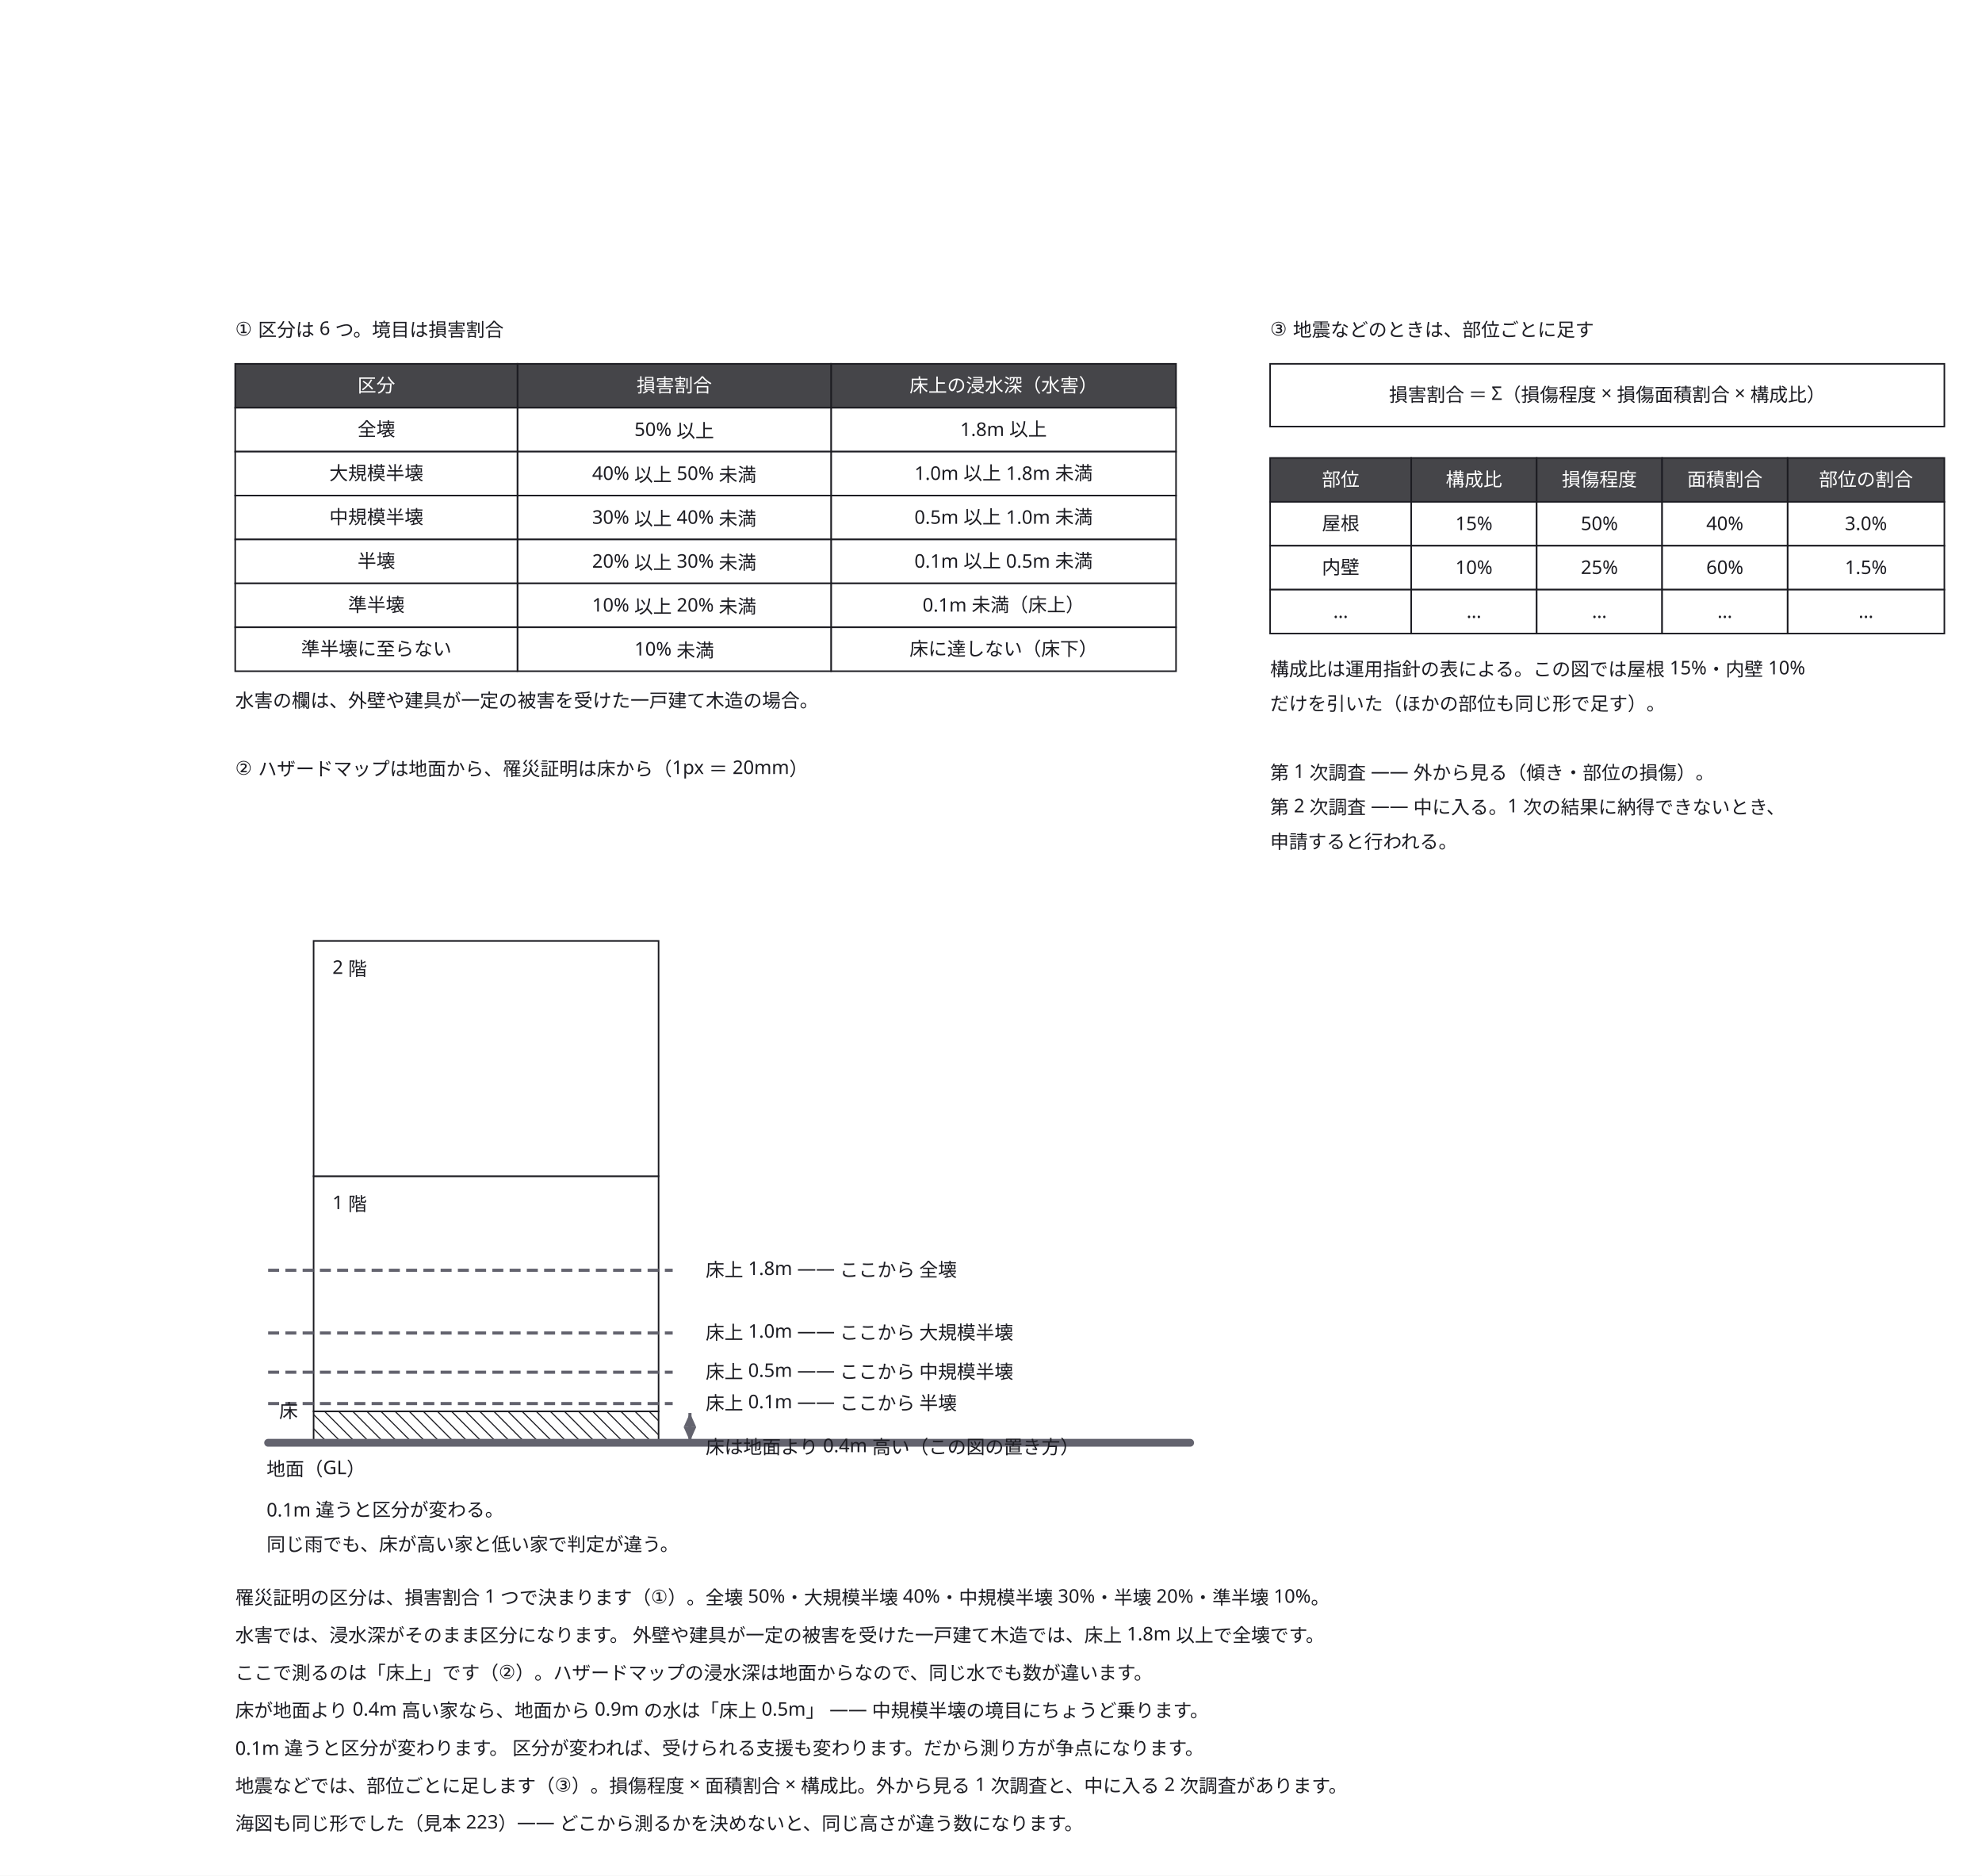
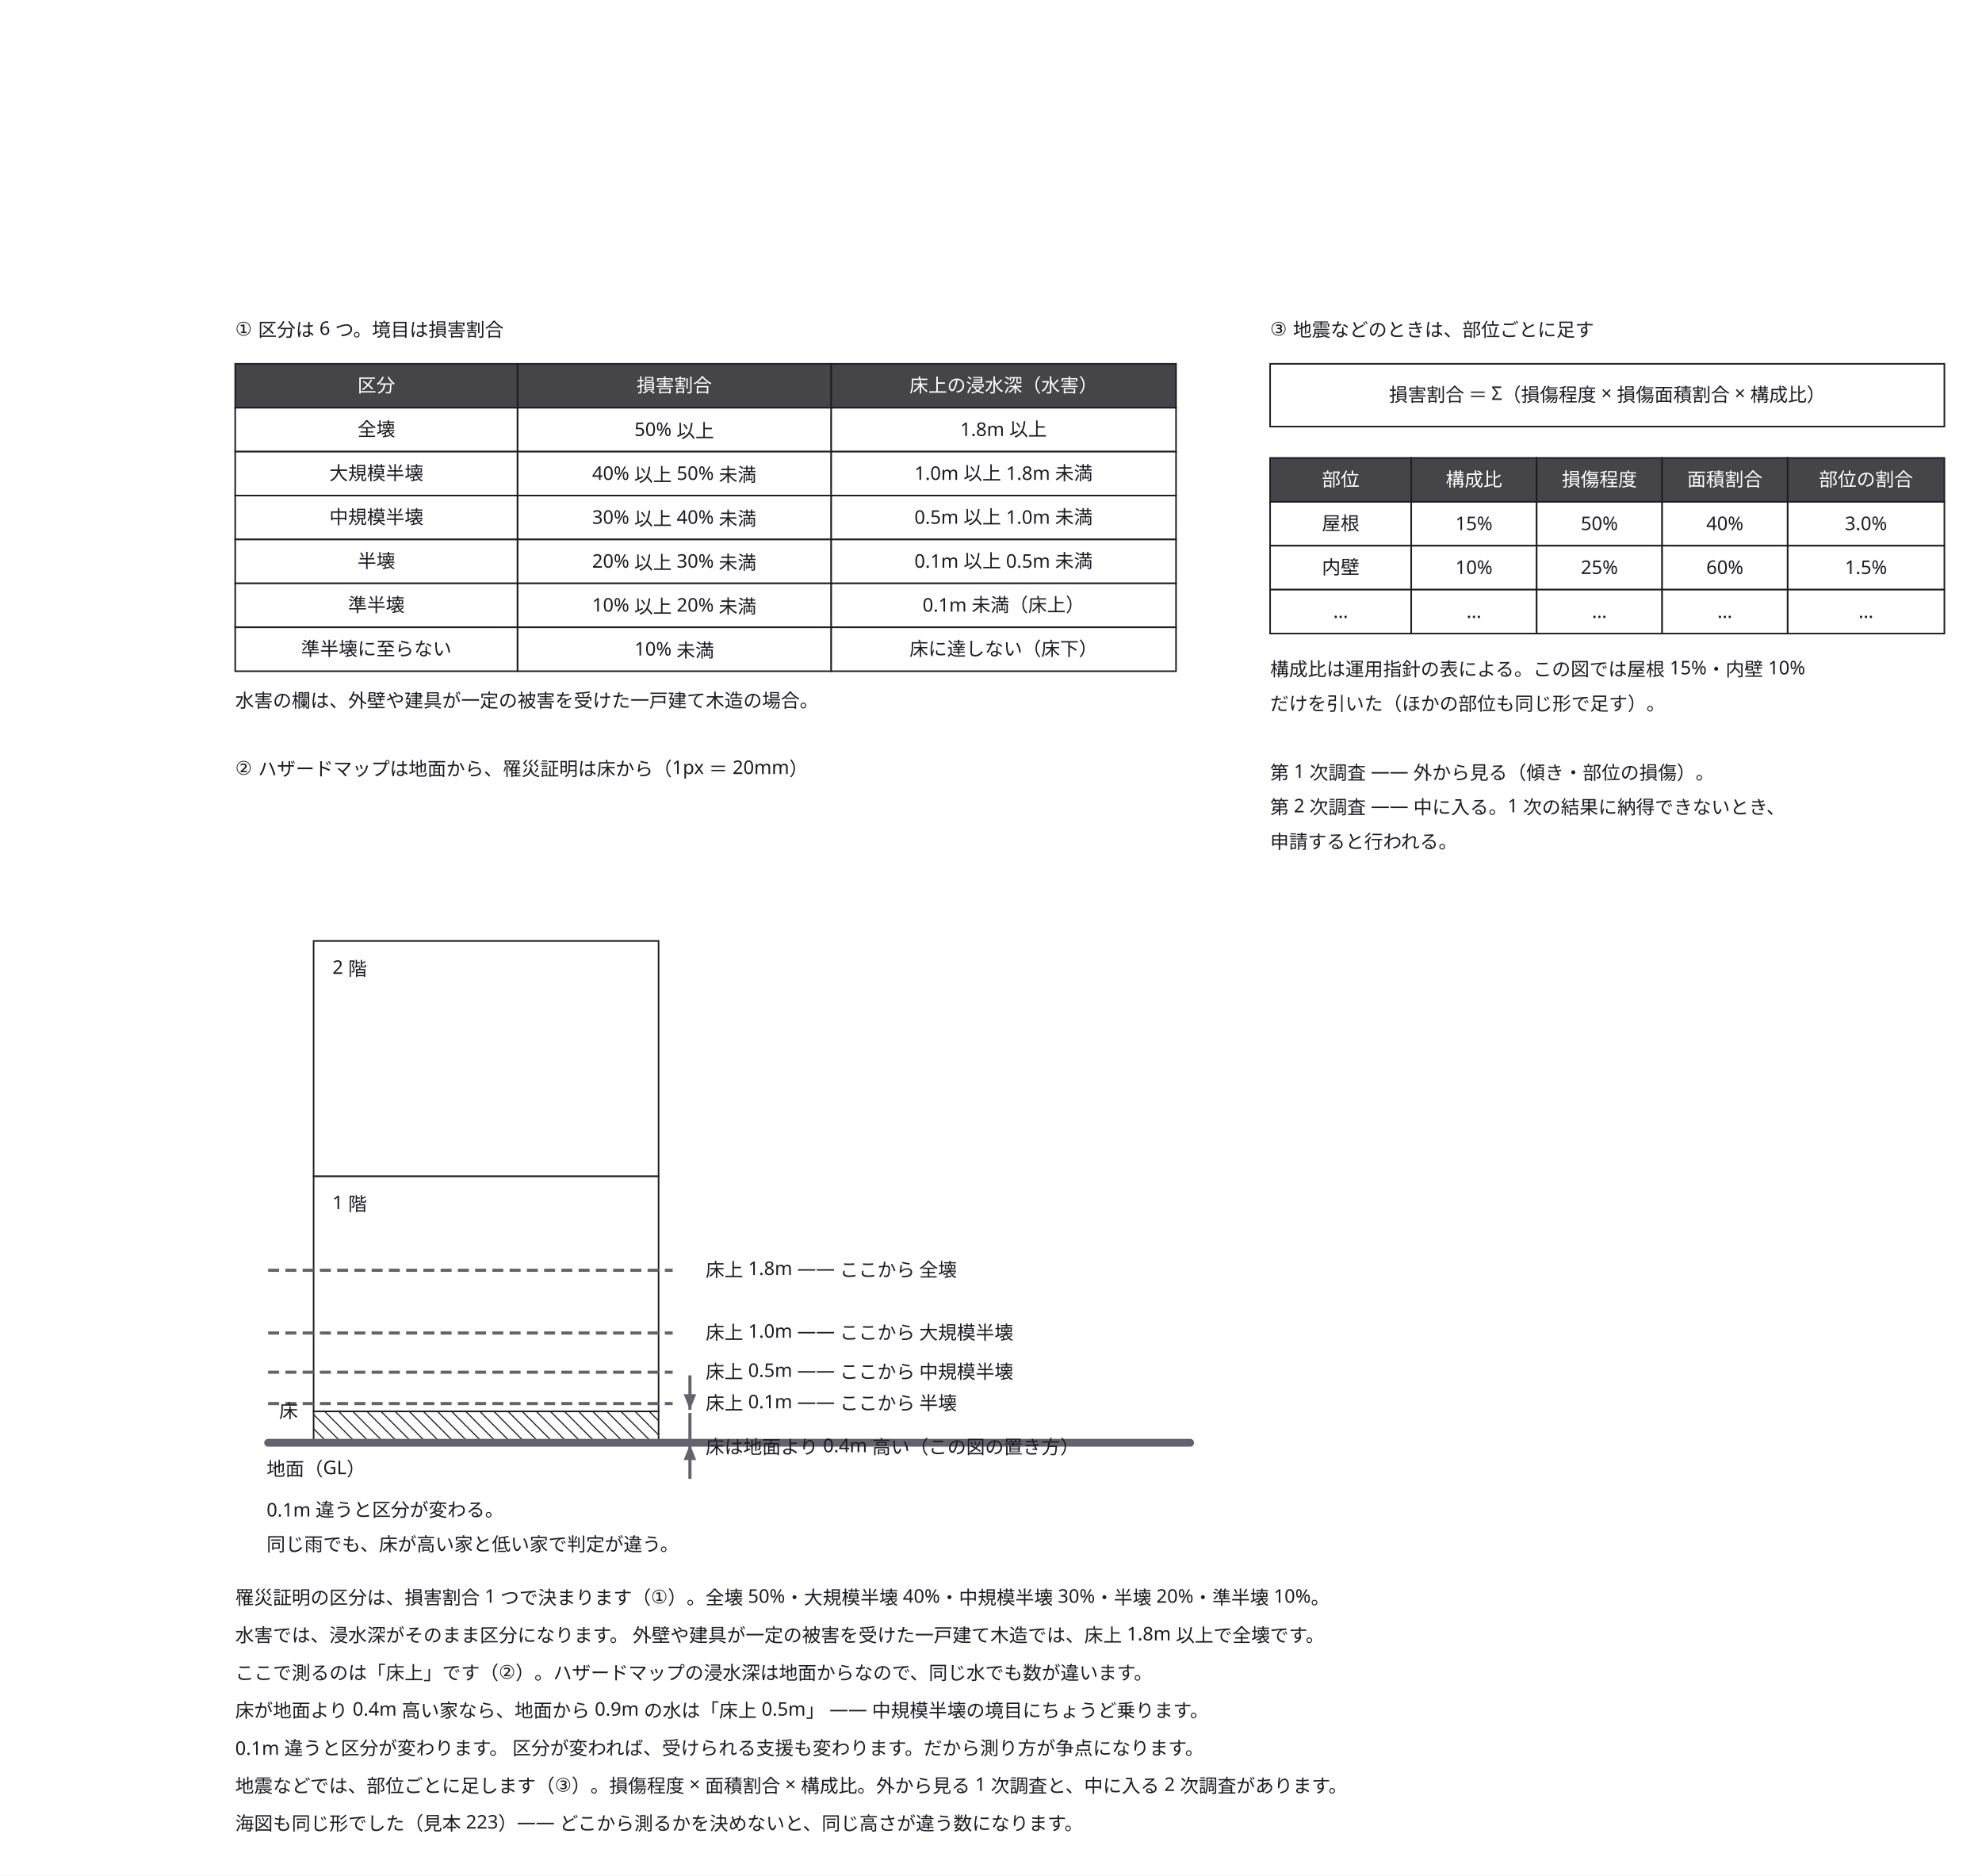
<svg xmlns="http://www.w3.org/2000/svg" width="1264" height="1196" viewBox="0 0 1264 1196">
  <defs>
    <marker id="arrow" viewBox="0 0 10 10" refX="9" refY="5" markerWidth="6" markerHeight="6" orient="auto">
      <path d="M 0 0 L 10 5 L 0 10 z" fill="#63636e" />
    </marker>
  </defs>
  <rect data-paper="1" x="0" y="0" width="1264" height="1196" fill="#ffffff" />
  <g data-node="f1" data-pinned="false" data-shape="rect">
    <rect x="200" y="750" width="220" height="150" fill="#ffffff" stroke="#1c1c22" stroke-width="1" />
  </g>
  <g data-node="f2" data-pinned="false" data-shape="rect">
    <rect x="200" y="600" width="220" height="150" fill="#ffffff" stroke="#1c1c22" stroke-width="1" />
  </g>
  <g data-node="r1" data-pinned="false" data-shape="rect" />
  <g data-node="r2" data-pinned="false" data-shape="rect" />
  <g data-node="r3" data-pinned="false" data-shape="rect" />
  <g data-node="r4" data-pinned="false" data-shape="rect" />
  <g data-node="r5" data-pinned="false" data-shape="rect" />
  <g data-node="r6" data-pinned="false" data-shape="rect" />
  <g data-node="r7" data-pinned="false" data-shape="rect" />
  <g data-node="f" data-pinned="false" data-shape="rect">
    <rect x="810" y="232" width="430" height="40" fill="#ffffff" stroke="#1c1c22" stroke-width="1" />
  </g>
  <g data-node="t1" data-pinned="false" data-shape="rect" />
  <g data-node="t2" data-pinned="false" data-shape="rect" />
  <g data-node="a_n" data-pinned="false" data-shape="rect" />
  <g data-node="l_n" data-pinned="false" data-shape="rect" />
  <g data-node="l_n2" data-pinned="false" data-shape="rect" />
  <g data-node="t3" data-pinned="false" data-shape="rect" />
  <g data-node="c1" data-pinned="false" data-shape="rect" />
  <g data-node="c2" data-pinned="false" data-shape="rect" />
  <g data-node="c4" data-pinned="false" data-shape="rect" />
  <g data-node="c5" data-pinned="false" data-shape="rect" />
  <g data-node="c6" data-pinned="false" data-shape="rect" />
  <g data-node="a0_2" data-pinned="false" data-shape="rect">
    <rect x="530" y="232" width="220" height="28" fill="#ffffff" stroke="#1c1c22" stroke-width="1" />
    <rect x="530" y="232" width="220" height="28" fill="#1c1c22" fill-opacity="0.82" />
  </g>
  <g data-node="a1_2" data-pinned="false" data-shape="rect">
    <rect x="530" y="260" width="220" height="28" fill="#ffffff" stroke="#1c1c22" stroke-width="1" />
  </g>
  <g data-node="a2_2" data-pinned="false" data-shape="rect">
    <rect x="530" y="288" width="220" height="28" fill="#ffffff" stroke="#1c1c22" stroke-width="1" />
  </g>
  <g data-node="a3_2" data-pinned="false" data-shape="rect">
    <rect x="530" y="316" width="220" height="28" fill="#ffffff" stroke="#1c1c22" stroke-width="1" />
  </g>
  <g data-node="a4_2" data-pinned="false" data-shape="rect">
    <rect x="530" y="344" width="220" height="28" fill="#ffffff" stroke="#1c1c22" stroke-width="1" />
  </g>
  <g data-node="a5_2" data-pinned="false" data-shape="rect">
    <rect x="530" y="372" width="220" height="28" fill="#ffffff" stroke="#1c1c22" stroke-width="1" />
  </g>
  <g data-node="a6_2" data-pinned="false" data-shape="rect">
    <rect x="530" y="400" width="220" height="28" fill="#ffffff" stroke="#1c1c22" stroke-width="1" />
  </g>
  <g data-node="kiso_n" data-pinned="false" data-shape="rect" />
  <g data-node="l1.8" data-pinned="false" data-shape="rect" />
  <g data-node="l1" data-pinned="false" data-shape="rect" />
  <g data-node="l0.5" data-pinned="false" data-shape="rect" />
  <g data-node="l0.1" data-pinned="false" data-shape="rect" />
  <g data-node="a0_1" data-pinned="false" data-shape="rect">
    <rect x="330" y="232" width="200" height="28" fill="#ffffff" stroke="#1c1c22" stroke-width="1" />
    <rect x="330" y="232" width="200" height="28" fill="#1c1c22" fill-opacity="0.82" />
  </g>
  <g data-node="a1_1" data-pinned="false" data-shape="rect">
    <rect x="330" y="260" width="200" height="28" fill="#ffffff" stroke="#1c1c22" stroke-width="1" />
  </g>
  <g data-node="a2_1" data-pinned="false" data-shape="rect">
    <rect x="330" y="288" width="200" height="28" fill="#ffffff" stroke="#1c1c22" stroke-width="1" />
  </g>
  <g data-node="a3_1" data-pinned="false" data-shape="rect">
    <rect x="330" y="316" width="200" height="28" fill="#ffffff" stroke="#1c1c22" stroke-width="1" />
  </g>
  <g data-node="a4_1" data-pinned="false" data-shape="rect">
    <rect x="330" y="344" width="200" height="28" fill="#ffffff" stroke="#1c1c22" stroke-width="1" />
  </g>
  <g data-node="a5_1" data-pinned="false" data-shape="rect">
    <rect x="330" y="372" width="200" height="28" fill="#ffffff" stroke="#1c1c22" stroke-width="1" />
  </g>
  <g data-node="a6_1" data-pinned="false" data-shape="rect">
    <rect x="330" y="400" width="200" height="28" fill="#ffffff" stroke="#1c1c22" stroke-width="1" />
  </g>
  <g data-node="a0_0" data-pinned="false" data-shape="rect">
    <rect x="150" y="232" width="180" height="28" fill="#ffffff" stroke="#1c1c22" stroke-width="1" />
    <rect x="150" y="232" width="180" height="28" fill="#1c1c22" fill-opacity="0.82" />
  </g>
  <g data-node="a1_0" data-pinned="false" data-shape="rect">
    <rect x="150" y="260" width="180" height="28" fill="#ffffff" stroke="#1c1c22" stroke-width="1" />
  </g>
  <g data-node="a2_0" data-pinned="false" data-shape="rect">
    <rect x="150" y="288" width="180" height="28" fill="#ffffff" stroke="#1c1c22" stroke-width="1" />
  </g>
  <g data-node="a3_0" data-pinned="false" data-shape="rect">
    <rect x="150" y="316" width="180" height="28" fill="#ffffff" stroke="#1c1c22" stroke-width="1" />
  </g>
  <g data-node="a4_0" data-pinned="false" data-shape="rect">
    <rect x="150" y="344" width="180" height="28" fill="#ffffff" stroke="#1c1c22" stroke-width="1" />
  </g>
  <g data-node="a5_0" data-pinned="false" data-shape="rect">
    <rect x="150" y="372" width="180" height="28" fill="#ffffff" stroke="#1c1c22" stroke-width="1" />
  </g>
  <g data-node="a6_0" data-pinned="false" data-shape="rect">
    <rect x="150" y="400" width="180" height="28" fill="#ffffff" stroke="#1c1c22" stroke-width="1" />
  </g>
  <g data-node="kiso" data-pinned="false" data-shape="rect">
    <rect x="200" y="900" width="220" height="20" fill="#ffffff" stroke="#1c1c22" stroke-width="1" />
    <line x1="420" y1="906" x2="414" y2="900" stroke="#1c1c22" stroke-width="0.7" />
    <line x1="420" y1="915" x2="405" y2="900" stroke="#1c1c22" stroke-width="0.7" />
    <line x1="396" y1="900" x2="416" y2="920" stroke="#1c1c22" stroke-width="0.7" />
    <line x1="387" y1="900" x2="407" y2="920" stroke="#1c1c22" stroke-width="0.7" />
    <line x1="378" y1="900" x2="398" y2="920" stroke="#1c1c22" stroke-width="0.7" />
    <line x1="369" y1="900" x2="389" y2="920" stroke="#1c1c22" stroke-width="0.7" />
    <line x1="360" y1="900" x2="380" y2="920" stroke="#1c1c22" stroke-width="0.7" />
    <line x1="351" y1="900" x2="371" y2="920" stroke="#1c1c22" stroke-width="0.7" />
    <line x1="342" y1="900" x2="362" y2="920" stroke="#1c1c22" stroke-width="0.7" />
    <line x1="333" y1="900" x2="353" y2="920" stroke="#1c1c22" stroke-width="0.7" />
    <line x1="324" y1="900" x2="344" y2="920" stroke="#1c1c22" stroke-width="0.7" />
    <line x1="315" y1="900" x2="335" y2="920" stroke="#1c1c22" stroke-width="0.7" />
    <line x1="306" y1="900" x2="326" y2="920" stroke="#1c1c22" stroke-width="0.7" />
    <line x1="297" y1="900" x2="317" y2="920" stroke="#1c1c22" stroke-width="0.7" />
    <line x1="288" y1="900" x2="308" y2="920" stroke="#1c1c22" stroke-width="0.7" />
    <line x1="279" y1="900" x2="299" y2="920" stroke="#1c1c22" stroke-width="0.7" />
    <line x1="270" y1="900" x2="290" y2="920" stroke="#1c1c22" stroke-width="0.7" />
    <line x1="261" y1="900" x2="281" y2="920" stroke="#1c1c22" stroke-width="0.7" />
    <line x1="252" y1="900" x2="272" y2="920" stroke="#1c1c22" stroke-width="0.7" />
    <line x1="243" y1="900" x2="263" y2="920" stroke="#1c1c22" stroke-width="0.7" />
    <line x1="234" y1="900" x2="254" y2="920" stroke="#1c1c22" stroke-width="0.7" />
    <line x1="225" y1="900" x2="245" y2="920" stroke="#1c1c22" stroke-width="0.7" />
    <line x1="216" y1="900" x2="236" y2="920" stroke="#1c1c22" stroke-width="0.7" />
    <line x1="207" y1="900" x2="227" y2="920" stroke="#1c1c22" stroke-width="0.7" />
    <line x1="200" y1="902" x2="218" y2="920" stroke="#1c1c22" stroke-width="0.7" />
    <line x1="200" y1="911" x2="209" y2="920" stroke="#1c1c22" stroke-width="0.7" />
  </g>
  <g data-node="b0_4" data-pinned="false" data-shape="rect">
    <rect x="1140" y="292" width="100" height="28" fill="#ffffff" stroke="#1c1c22" stroke-width="1" />
    <rect x="1140" y="292" width="100" height="28" fill="#1c1c22" fill-opacity="0.82" />
  </g>
  <g data-node="b1_4" data-pinned="false" data-shape="rect">
    <rect x="1140" y="320" width="100" height="28" fill="#ffffff" stroke="#1c1c22" stroke-width="1" />
  </g>
  <g data-node="b2_4" data-pinned="false" data-shape="rect">
    <rect x="1140" y="348" width="100" height="28" fill="#ffffff" stroke="#1c1c22" stroke-width="1" />
  </g>
  <g data-node="b3_4" data-pinned="false" data-shape="rect">
    <rect x="1140" y="376" width="100" height="28" fill="#ffffff" stroke="#1c1c22" stroke-width="1" />
  </g>
  <g data-node="gl_n" data-pinned="false" data-shape="rect" />
  <g data-node="b0_0" data-pinned="false" data-shape="rect">
    <rect x="810" y="292" width="90" height="28" fill="#ffffff" stroke="#1c1c22" stroke-width="1" />
    <rect x="810" y="292" width="90" height="28" fill="#1c1c22" fill-opacity="0.82" />
  </g>
  <g data-node="b1_0" data-pinned="false" data-shape="rect">
    <rect x="810" y="320" width="90" height="28" fill="#ffffff" stroke="#1c1c22" stroke-width="1" />
  </g>
  <g data-node="b2_0" data-pinned="false" data-shape="rect">
    <rect x="810" y="348" width="90" height="28" fill="#ffffff" stroke="#1c1c22" stroke-width="1" />
  </g>
  <g data-node="b3_0" data-pinned="false" data-shape="rect">
    <rect x="810" y="376" width="90" height="28" fill="#ffffff" stroke="#1c1c22" stroke-width="1" />
  </g>
  <g data-node="b0_1" data-pinned="false" data-shape="rect">
    <rect x="900" y="292" width="80" height="28" fill="#ffffff" stroke="#1c1c22" stroke-width="1" />
    <rect x="900" y="292" width="80" height="28" fill="#1c1c22" fill-opacity="0.82" />
  </g>
  <g data-node="b0_2" data-pinned="false" data-shape="rect">
    <rect x="980" y="292" width="80" height="28" fill="#ffffff" stroke="#1c1c22" stroke-width="1" />
    <rect x="980" y="292" width="80" height="28" fill="#1c1c22" fill-opacity="0.82" />
  </g>
  <g data-node="b0_3" data-pinned="false" data-shape="rect">
    <rect x="1060" y="292" width="80" height="28" fill="#ffffff" stroke="#1c1c22" stroke-width="1" />
    <rect x="1060" y="292" width="80" height="28" fill="#1c1c22" fill-opacity="0.82" />
  </g>
  <g data-node="b1_1" data-pinned="false" data-shape="rect">
    <rect x="900" y="320" width="80" height="28" fill="#ffffff" stroke="#1c1c22" stroke-width="1" />
  </g>
  <g data-node="b1_2" data-pinned="false" data-shape="rect">
    <rect x="980" y="320" width="80" height="28" fill="#ffffff" stroke="#1c1c22" stroke-width="1" />
  </g>
  <g data-node="b1_3" data-pinned="false" data-shape="rect">
    <rect x="1060" y="320" width="80" height="28" fill="#ffffff" stroke="#1c1c22" stroke-width="1" />
  </g>
  <g data-node="b2_1" data-pinned="false" data-shape="rect">
    <rect x="900" y="348" width="80" height="28" fill="#ffffff" stroke="#1c1c22" stroke-width="1" />
  </g>
  <g data-node="b2_2" data-pinned="false" data-shape="rect">
    <rect x="980" y="348" width="80" height="28" fill="#ffffff" stroke="#1c1c22" stroke-width="1" />
  </g>
  <g data-node="b2_3" data-pinned="false" data-shape="rect">
    <rect x="1060" y="348" width="80" height="28" fill="#ffffff" stroke="#1c1c22" stroke-width="1" />
  </g>
  <g data-node="b3_1" data-pinned="false" data-shape="rect">
    <rect x="900" y="376" width="80" height="28" fill="#ffffff" stroke="#1c1c22" stroke-width="1" />
  </g>
  <g data-node="b3_2" data-pinned="false" data-shape="rect">
    <rect x="980" y="376" width="80" height="28" fill="#ffffff" stroke="#1c1c22" stroke-width="1" />
  </g>
  <g data-node="b3_3" data-pinned="false" data-shape="rect">
    <rect x="1060" y="376" width="80" height="28" fill="#ffffff" stroke="#1c1c22" stroke-width="1" />
  </g>
  <g data-node="yuka_n" data-pinned="false" data-shape="rect" />
  <g data-node="f1_n" data-pinned="false" data-shape="rect" />
  <g data-node="f2_n" data-pinned="false" data-shape="rect" />
+   <g data-node="dim_p2" data-pinned="false" data-shape="rect" />
+   <g data-node="dim_p3" data-pinned="false" data-shape="rect" />
  <g data-node="p0" data-pinned="false" data-shape="rect" />
  <g data-node="p1" data-pinned="false" data-shape="rect" />
  <g data-node="p2" data-pinned="false" data-shape="rect" />
  <g data-node="p3" data-pinned="false" data-shape="rect" />
  <g data-node="p4" data-pinned="false" data-shape="rect" />
  <g data-node="p5" data-pinned="false" data-shape="rect" />
  <g data-node="p6" data-pinned="false" data-shape="rect" />
  <g data-node="p7" data-pinned="false" data-shape="rect" />
  <g data-node="p8" data-pinned="false" data-shape="rect" />
  <g data-node="p9" data-pinned="false" data-shape="rect" />
  <g data-node="p10" data-pinned="false" data-shape="rect" />
  <g data-node="p11" data-pinned="false" data-shape="rect" />
  <g data-edge="p0&gt;p1" data-pinned="false">
    <path d="M 171 920 L 759 920" fill="none" stroke="#63636e" stroke-width="5" stroke-linejoin="round" stroke-linecap="round" />
  </g>
  <g data-edge="p2&gt;p3" data-pinned="false">
    <path d="M 440 901 L 440 919" fill="none" stroke="#63636e" stroke-width="2" />
-     <path d="M 440 919 L 444 910 L 436 910 Z" fill="#63636e" stroke="none" />
-     <path d="M 440 901 L 436 910 L 444 910 Z" fill="#63636e" stroke="none" />
+   </g>
+   <g data-edge="dim_p2&gt;p2" data-pinned="false">
+     <path d="M 440 877 L 440 899" fill="none" stroke="#63636e" stroke-width="2" />
+     <path d="M 440 899 L 444 889 L 436 889 Z" fill="#63636e" stroke="none" />
+   </g>
+   <g data-edge="dim_p3&gt;p3" data-pinned="false">
+     <path d="M 440 943 L 440 921" fill="none" stroke="#63636e" stroke-width="2" />
+     <path d="M 440 921 L 436 931 L 444 931 Z" fill="#63636e" stroke="none" />
  </g>
  <g data-edge="p4&gt;p5" data-pinned="false">
    <path d="M 171 810 L 429 810" fill="none" stroke="#63636e" stroke-width="2" stroke-dasharray="7 4" />
  </g>
  <g data-edge="p6&gt;p7" data-pinned="false">
    <path d="M 171 850 L 429 850" fill="none" stroke="#63636e" stroke-width="2" stroke-dasharray="7 4" />
  </g>
  <g data-edge="p8&gt;p9" data-pinned="false">
    <path d="M 171 875 L 429 875" fill="none" stroke="#63636e" stroke-width="2" stroke-dasharray="7 4" />
  </g>
  <g data-edge="p10&gt;p11" data-pinned="false">
    <path d="M 171 895 L 429 895" fill="none" stroke="#63636e" stroke-width="2" stroke-dasharray="7 4" />
  </g>
  <g data-name="r1">
    <text x="150" y="1023" text-anchor="start" font-family="sans-serif" font-size="12" fill="#1c1c22">罹災証明の区分は、損害割合 1 つで決まります（①）。全壊 50%・大規模半壊 40%・中規模半壊 30%・半壊 20%・準半壊 10%。</text>
  </g>
  <g data-name="r2">
    <text x="150" y="1047" text-anchor="start" font-family="sans-serif" font-size="12" fill="#1c1c22">水害では、浸水深がそのまま区分になります。 外壁や建具が一定の被害を受けた一戸建て木造では、床上 1.8m 以上で全壊です。</text>
  </g>
  <g data-name="r3">
    <text x="150" y="1071" text-anchor="start" font-family="sans-serif" font-size="12" fill="#1c1c22">ここで測るのは「床上」です（②）。ハザードマップの浸水深は地面からなので、同じ水でも数が違います。</text>
  </g>
  <g data-name="r4">
    <text x="150" y="1095" text-anchor="start" font-family="sans-serif" font-size="12" fill="#1c1c22">床が地面より 0.4m 高い家なら、地面から 0.9m の水は「床上 0.5m」 —— 中規模半壊の境目にちょうど乗ります。</text>
  </g>
  <g data-name="r5">
    <text x="150" y="1119" text-anchor="start" font-family="sans-serif" font-size="12" fill="#1c1c22">0.1m 違うと区分が変わります。 区分が変われば、受けられる支援も変わります。だから測り方が争点になります。</text>
  </g>
  <g data-name="r6">
    <text x="150" y="1143" text-anchor="start" font-family="sans-serif" font-size="12" fill="#1c1c22">地震などでは、部位ごとに足します（③）。損傷程度 × 面積割合 × 構成比。外から見る 1 次調査と、中に入る 2 次調査があります。</text>
  </g>
  <g data-name="r7">
    <text x="150" y="1167" text-anchor="start" font-family="sans-serif" font-size="12" fill="#1c1c22">海図も同じ形でした（見本 223）—— どこから測るかを決めないと、同じ高さが違う数になります。</text>
  </g>
  <g data-name="f">
    <text x="1025" y="256" text-anchor="middle" font-family="sans-serif" font-size="12" fill="#1c1c22">損害割合 ＝ Σ（損傷程度 × 損傷面積割合 × 構成比）</text>
  </g>
  <g data-name="t1">
    <text x="150" y="214" text-anchor="start" font-family="sans-serif" font-size="12" fill="#1c1c22">① 区分は 6 つ。境目は損害割合</text>
  </g>
  <g data-name="t2">
    <text x="150" y="494" text-anchor="start" font-family="sans-serif" font-size="12" fill="#1c1c22">② ハザードマップは地面から、罹災証明は床から（1px ＝ 20mm）</text>
  </g>
  <g data-name="a_n">
    <text x="150" y="451" text-anchor="start" font-family="sans-serif" font-size="12" fill="#1c1c22">水害の欄は、外壁や建具が一定の被害を受けた一戸建て木造の場合。</text>
  </g>
  <g data-name="l_n">
    <text x="170" y="967" text-anchor="start" font-family="sans-serif" font-size="12" fill="#1c1c22">0.1m 違うと区分が変わる。</text>
  </g>
  <g data-name="l_n2">
    <text x="170" y="989" text-anchor="start" font-family="sans-serif" font-size="12" fill="#1c1c22">同じ雨でも、床が高い家と低い家で判定が違う。</text>
  </g>
  <g data-name="t3">
    <text x="810" y="214" text-anchor="start" font-family="sans-serif" font-size="12" fill="#1c1c22">③ 地震などのときは、部位ごとに足す</text>
  </g>
  <g data-name="c1">
    <text x="810" y="431" text-anchor="start" font-family="sans-serif" font-size="12" fill="#1c1c22">構成比は運用指針の表による。この図では屋根 15%・内壁 10%</text>
  </g>
  <g data-name="c2">
    <text x="810" y="453" text-anchor="start" font-family="sans-serif" font-size="12" fill="#1c1c22">だけを引いた（ほかの部位も同じ形で足す）。</text>
  </g>
  <g data-name="c4">
    <text x="810" y="497" text-anchor="start" font-family="sans-serif" font-size="12" fill="#1c1c22">第 1 次調査 —— 外から見る（傾き・部位の損傷）。</text>
  </g>
  <g data-name="c5">
    <text x="810" y="519" text-anchor="start" font-family="sans-serif" font-size="12" fill="#1c1c22">第 2 次調査 —— 中に入る。1 次の結果に納得できないとき、</text>
  </g>
  <g data-name="c6">
    <text x="810" y="541" text-anchor="start" font-family="sans-serif" font-size="12" fill="#1c1c22">申請すると行われる。</text>
  </g>
  <g data-name="a0_2">
    <text x="640" y="250" text-anchor="middle" font-family="sans-serif" font-size="12" fill="#ffffff">床上の浸水深（水害）</text>
  </g>
  <g data-name="a1_2">
    <text x="640" y="278" text-anchor="middle" font-family="sans-serif" font-size="12" fill="#1c1c22">1.8m 以上</text>
  </g>
  <g data-name="a2_2">
    <text x="640" y="306" text-anchor="middle" font-family="sans-serif" font-size="12" fill="#1c1c22">1.0m 以上 1.8m 未満</text>
  </g>
  <g data-name="a3_2">
    <text x="640" y="334" text-anchor="middle" font-family="sans-serif" font-size="12" fill="#1c1c22">0.5m 以上 1.0m 未満</text>
  </g>
  <g data-name="a4_2">
    <text x="640" y="362" text-anchor="middle" font-family="sans-serif" font-size="12" fill="#1c1c22">0.1m 以上 0.5m 未満</text>
  </g>
  <g data-name="a5_2">
    <text x="640" y="390" text-anchor="middle" font-family="sans-serif" font-size="12" fill="#1c1c22">0.1m 未満（床上）</text>
  </g>
  <g data-name="a6_2">
    <text x="640" y="418" text-anchor="middle" font-family="sans-serif" font-size="12" fill="#1c1c22">床に達しない（床下）</text>
  </g>
  <g data-name="kiso_n">
    <text x="450" y="927" text-anchor="start" font-family="sans-serif" font-size="12" fill="#1c1c22">床は地面より 0.4m 高い（この図の置き方）</text>
  </g>
  <g data-name="l1.8">
    <text x="450" y="814" text-anchor="start" font-family="sans-serif" font-size="12" fill="#1c1c22">床上 1.8m —— ここから 全壊</text>
  </g>
  <g data-name="l1">
    <text x="450" y="854" text-anchor="start" font-family="sans-serif" font-size="12" fill="#1c1c22">床上 1.0m —— ここから 大規模半壊</text>
  </g>
  <g data-name="l0.5">
    <text x="450" y="879" text-anchor="start" font-family="sans-serif" font-size="12" fill="#1c1c22">床上 0.5m —— ここから 中規模半壊</text>
  </g>
  <g data-name="l0.1">
    <text x="450" y="899" text-anchor="start" font-family="sans-serif" font-size="12" fill="#1c1c22">床上 0.1m —— ここから 半壊</text>
  </g>
  <g data-name="a0_1">
    <text x="430" y="250" text-anchor="middle" font-family="sans-serif" font-size="12" fill="#ffffff">損害割合</text>
  </g>
  <g data-name="a1_1">
    <text x="430" y="278" text-anchor="middle" font-family="sans-serif" font-size="12" fill="#1c1c22">50% 以上</text>
  </g>
  <g data-name="a2_1">
    <text x="430" y="306" text-anchor="middle" font-family="sans-serif" font-size="12" fill="#1c1c22">40% 以上 50% 未満</text>
  </g>
  <g data-name="a3_1">
    <text x="430" y="334" text-anchor="middle" font-family="sans-serif" font-size="12" fill="#1c1c22">30% 以上 40% 未満</text>
  </g>
  <g data-name="a4_1">
    <text x="430" y="362" text-anchor="middle" font-family="sans-serif" font-size="12" fill="#1c1c22">20% 以上 30% 未満</text>
  </g>
  <g data-name="a5_1">
    <text x="430" y="390" text-anchor="middle" font-family="sans-serif" font-size="12" fill="#1c1c22">10% 以上 20% 未満</text>
  </g>
  <g data-name="a6_1">
    <text x="430" y="418" text-anchor="middle" font-family="sans-serif" font-size="12" fill="#1c1c22">10% 未満</text>
  </g>
  <g data-name="a0_0">
    <text x="240" y="250" text-anchor="middle" font-family="sans-serif" font-size="12" fill="#ffffff">区分</text>
  </g>
  <g data-name="a1_0">
    <text x="240" y="278" text-anchor="middle" font-family="sans-serif" font-size="12" fill="#1c1c22">全壊</text>
  </g>
  <g data-name="a2_0">
    <text x="240" y="306" text-anchor="middle" font-family="sans-serif" font-size="12" fill="#1c1c22">大規模半壊</text>
  </g>
  <g data-name="a3_0">
    <text x="240" y="334" text-anchor="middle" font-family="sans-serif" font-size="12" fill="#1c1c22">中規模半壊</text>
  </g>
  <g data-name="a4_0">
    <text x="240" y="362" text-anchor="middle" font-family="sans-serif" font-size="12" fill="#1c1c22">半壊</text>
  </g>
  <g data-name="a5_0">
    <text x="240" y="390" text-anchor="middle" font-family="sans-serif" font-size="12" fill="#1c1c22">準半壊</text>
  </g>
  <g data-name="a6_0">
    <text x="240" y="418" text-anchor="middle" font-family="sans-serif" font-size="12" fill="#1c1c22">準半壊に至らない</text>
  </g>
  <g data-name="b0_4">
    <text x="1190" y="310" text-anchor="middle" font-family="sans-serif" font-size="12" fill="#ffffff">部位の割合</text>
  </g>
  <g data-name="b1_4">
    <text x="1190" y="338" text-anchor="middle" font-family="sans-serif" font-size="12" fill="#1c1c22">3.0%</text>
  </g>
  <g data-name="b2_4">
    <text x="1190" y="366" text-anchor="middle" font-family="sans-serif" font-size="12" fill="#1c1c22">1.5%</text>
  </g>
  <g data-name="b3_4">
    <text x="1190" y="394" text-anchor="middle" font-family="sans-serif" font-size="12" fill="#1c1c22">…</text>
  </g>
  <g data-name="gl_n">
    <text x="170" y="941" text-anchor="start" font-family="sans-serif" font-size="12" fill="#1c1c22">地面（GL）</text>
  </g>
  <g data-name="b0_0">
    <text x="855" y="310" text-anchor="middle" font-family="sans-serif" font-size="12" fill="#ffffff">部位</text>
  </g>
  <g data-name="b1_0">
    <text x="855" y="338" text-anchor="middle" font-family="sans-serif" font-size="12" fill="#1c1c22">屋根</text>
  </g>
  <g data-name="b2_0">
    <text x="855" y="366" text-anchor="middle" font-family="sans-serif" font-size="12" fill="#1c1c22">内壁</text>
  </g>
  <g data-name="b3_0">
    <text x="855" y="394" text-anchor="middle" font-family="sans-serif" font-size="12" fill="#1c1c22">…</text>
  </g>
  <g data-name="b0_1">
    <text x="940" y="310" text-anchor="middle" font-family="sans-serif" font-size="12" fill="#ffffff">構成比</text>
  </g>
  <g data-name="b0_2">
    <text x="1020" y="310" text-anchor="middle" font-family="sans-serif" font-size="12" fill="#ffffff">損傷程度</text>
  </g>
  <g data-name="b0_3">
    <text x="1100" y="310" text-anchor="middle" font-family="sans-serif" font-size="12" fill="#ffffff">面積割合</text>
  </g>
  <g data-name="b1_1">
    <text x="940" y="338" text-anchor="middle" font-family="sans-serif" font-size="12" fill="#1c1c22">15%</text>
  </g>
  <g data-name="b1_2">
    <text x="1020" y="338" text-anchor="middle" font-family="sans-serif" font-size="12" fill="#1c1c22">50%</text>
  </g>
  <g data-name="b1_3">
    <text x="1100" y="338" text-anchor="middle" font-family="sans-serif" font-size="12" fill="#1c1c22">40%</text>
  </g>
  <g data-name="b2_1">
    <text x="940" y="366" text-anchor="middle" font-family="sans-serif" font-size="12" fill="#1c1c22">10%</text>
  </g>
  <g data-name="b2_2">
    <text x="1020" y="366" text-anchor="middle" font-family="sans-serif" font-size="12" fill="#1c1c22">25%</text>
  </g>
  <g data-name="b2_3">
    <text x="1100" y="366" text-anchor="middle" font-family="sans-serif" font-size="12" fill="#1c1c22">60%</text>
  </g>
  <g data-name="b3_1">
    <text x="940" y="394" text-anchor="middle" font-family="sans-serif" font-size="12" fill="#1c1c22">…</text>
  </g>
  <g data-name="b3_2">
    <text x="1020" y="394" text-anchor="middle" font-family="sans-serif" font-size="12" fill="#1c1c22">…</text>
  </g>
  <g data-name="b3_3">
    <text x="1100" y="394" text-anchor="middle" font-family="sans-serif" font-size="12" fill="#1c1c22">…</text>
  </g>
  <g data-name="yuka_n">
    <text x="190" y="904" text-anchor="end" font-family="sans-serif" font-size="12" fill="#1c1c22">床</text>
  </g>
  <g data-name="f1_n">
    <text x="212" y="771" text-anchor="start" font-family="sans-serif" font-size="12" fill="#1c1c22">1 階</text>
  </g>
  <g data-name="f2_n">
    <text x="212" y="621" text-anchor="start" font-family="sans-serif" font-size="12" fill="#1c1c22">2 階</text>
  </g>
</svg>
